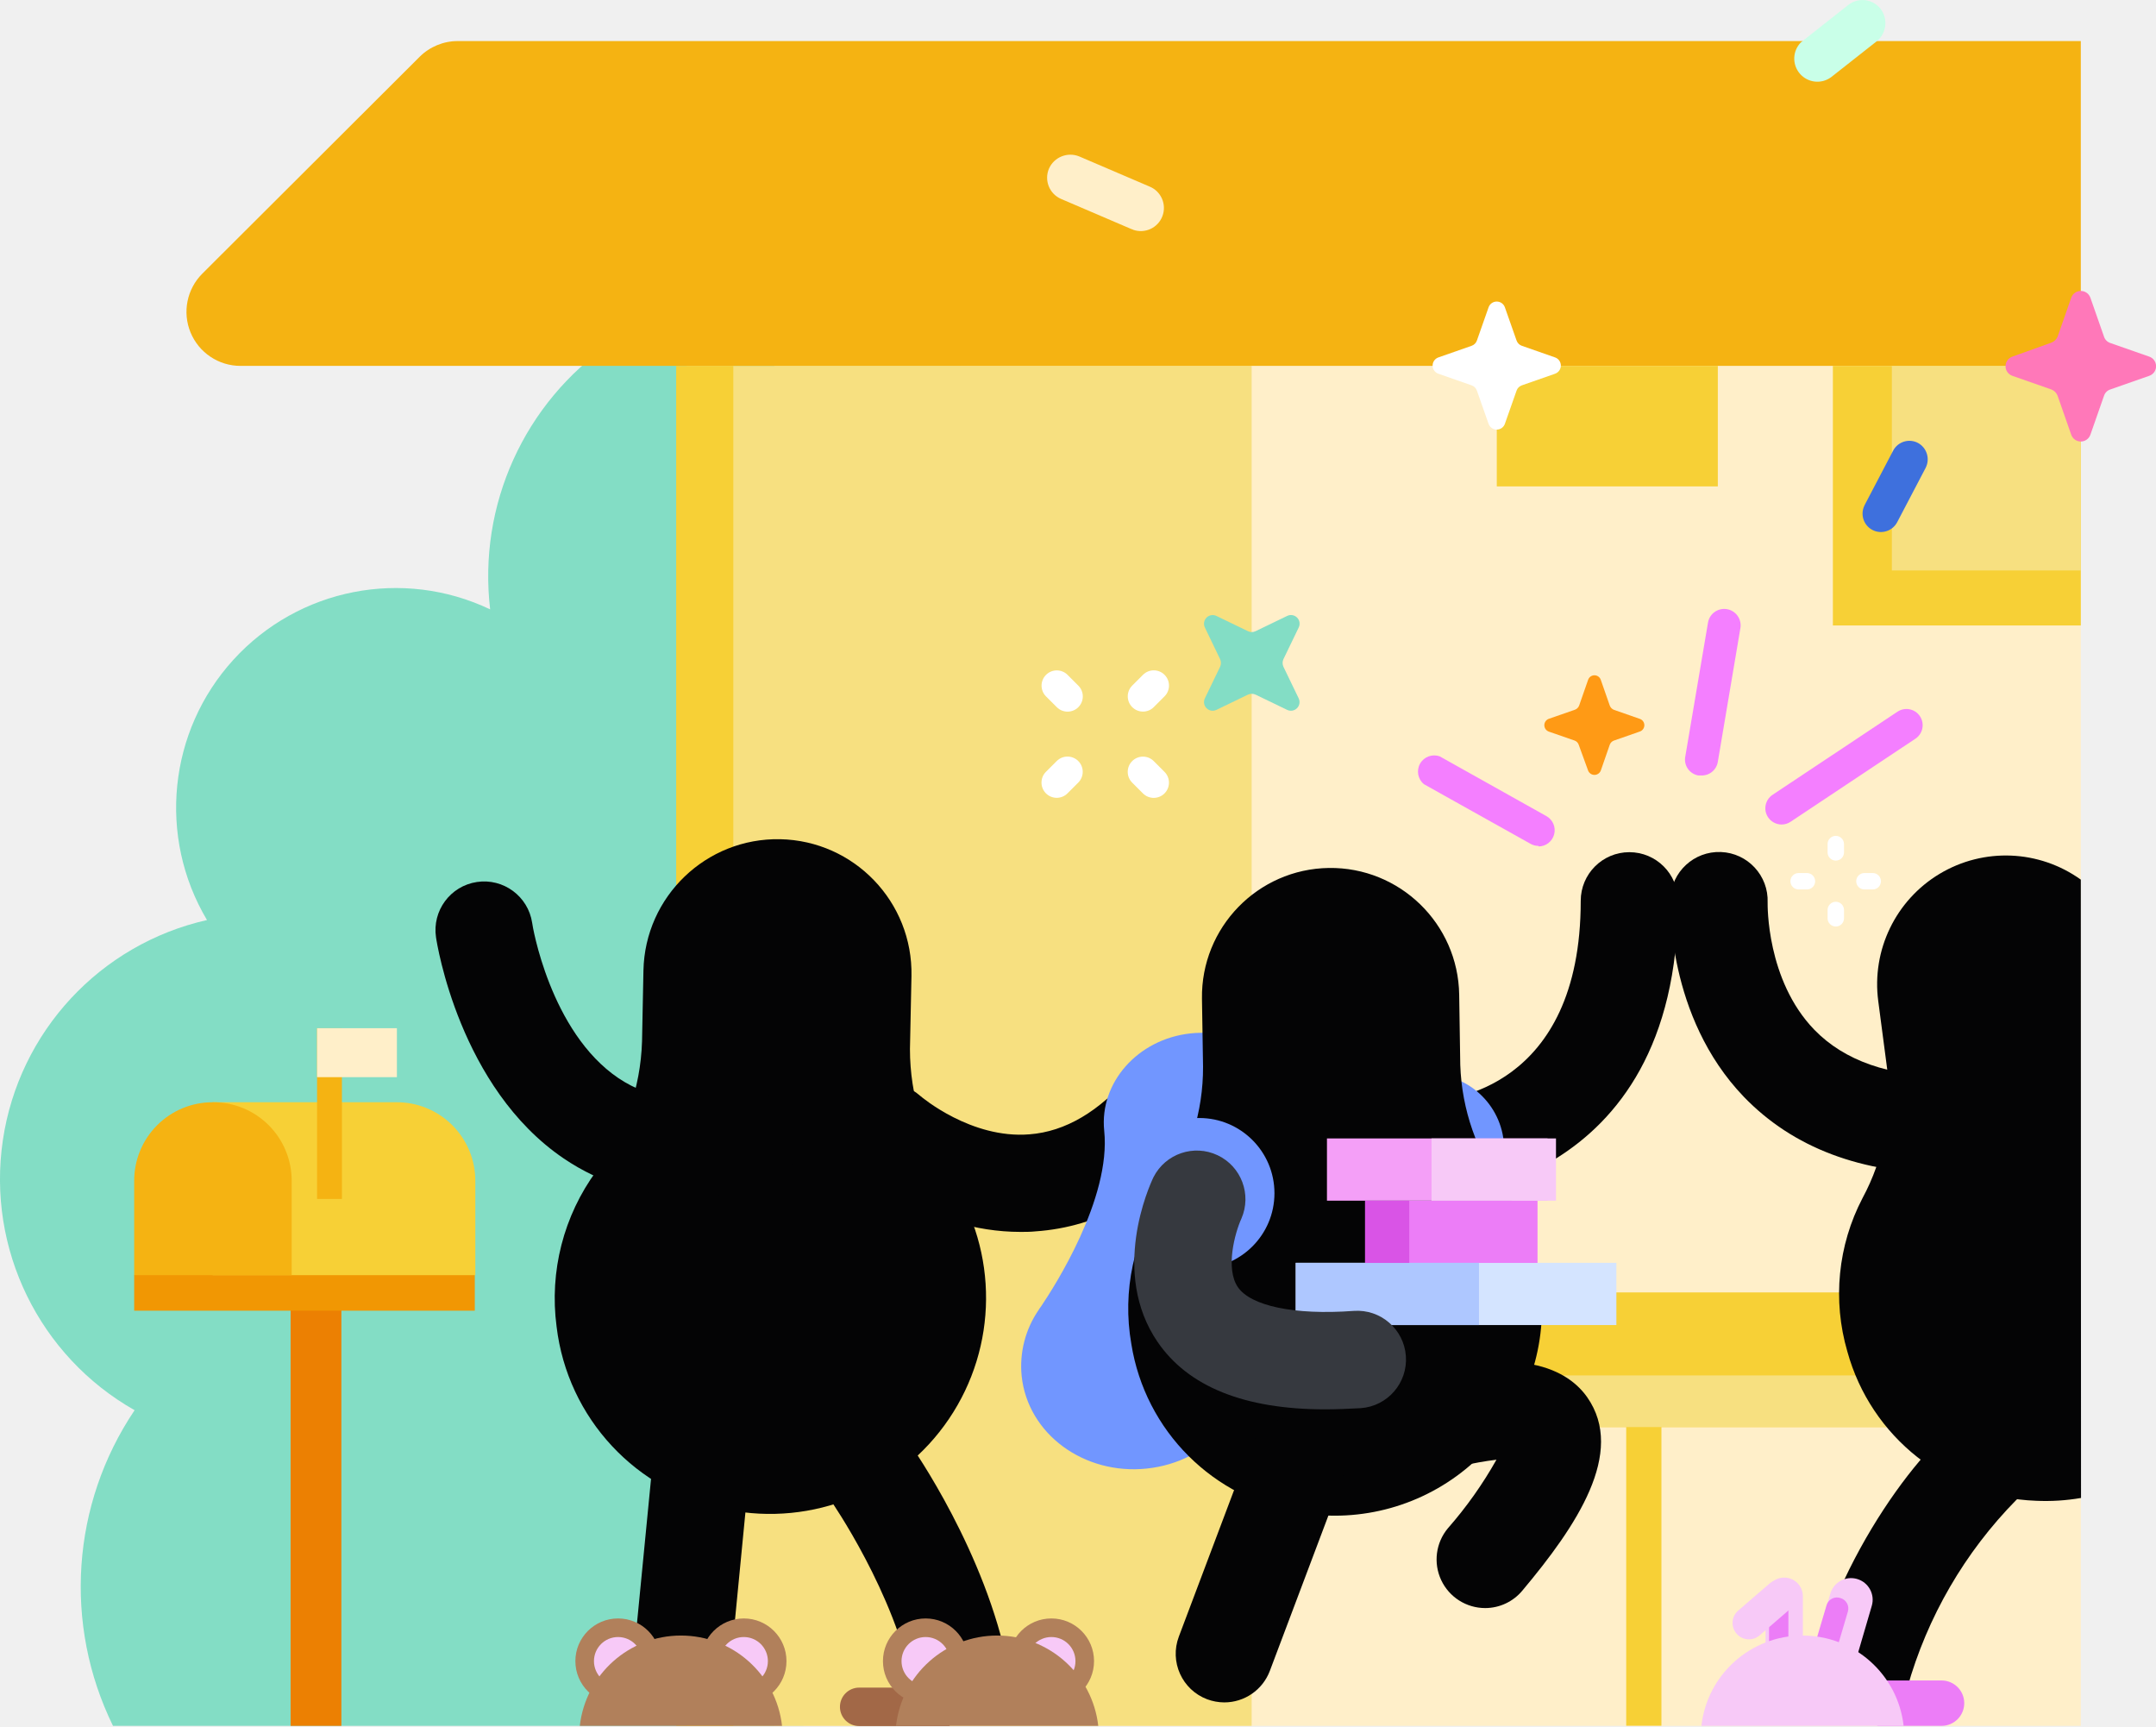
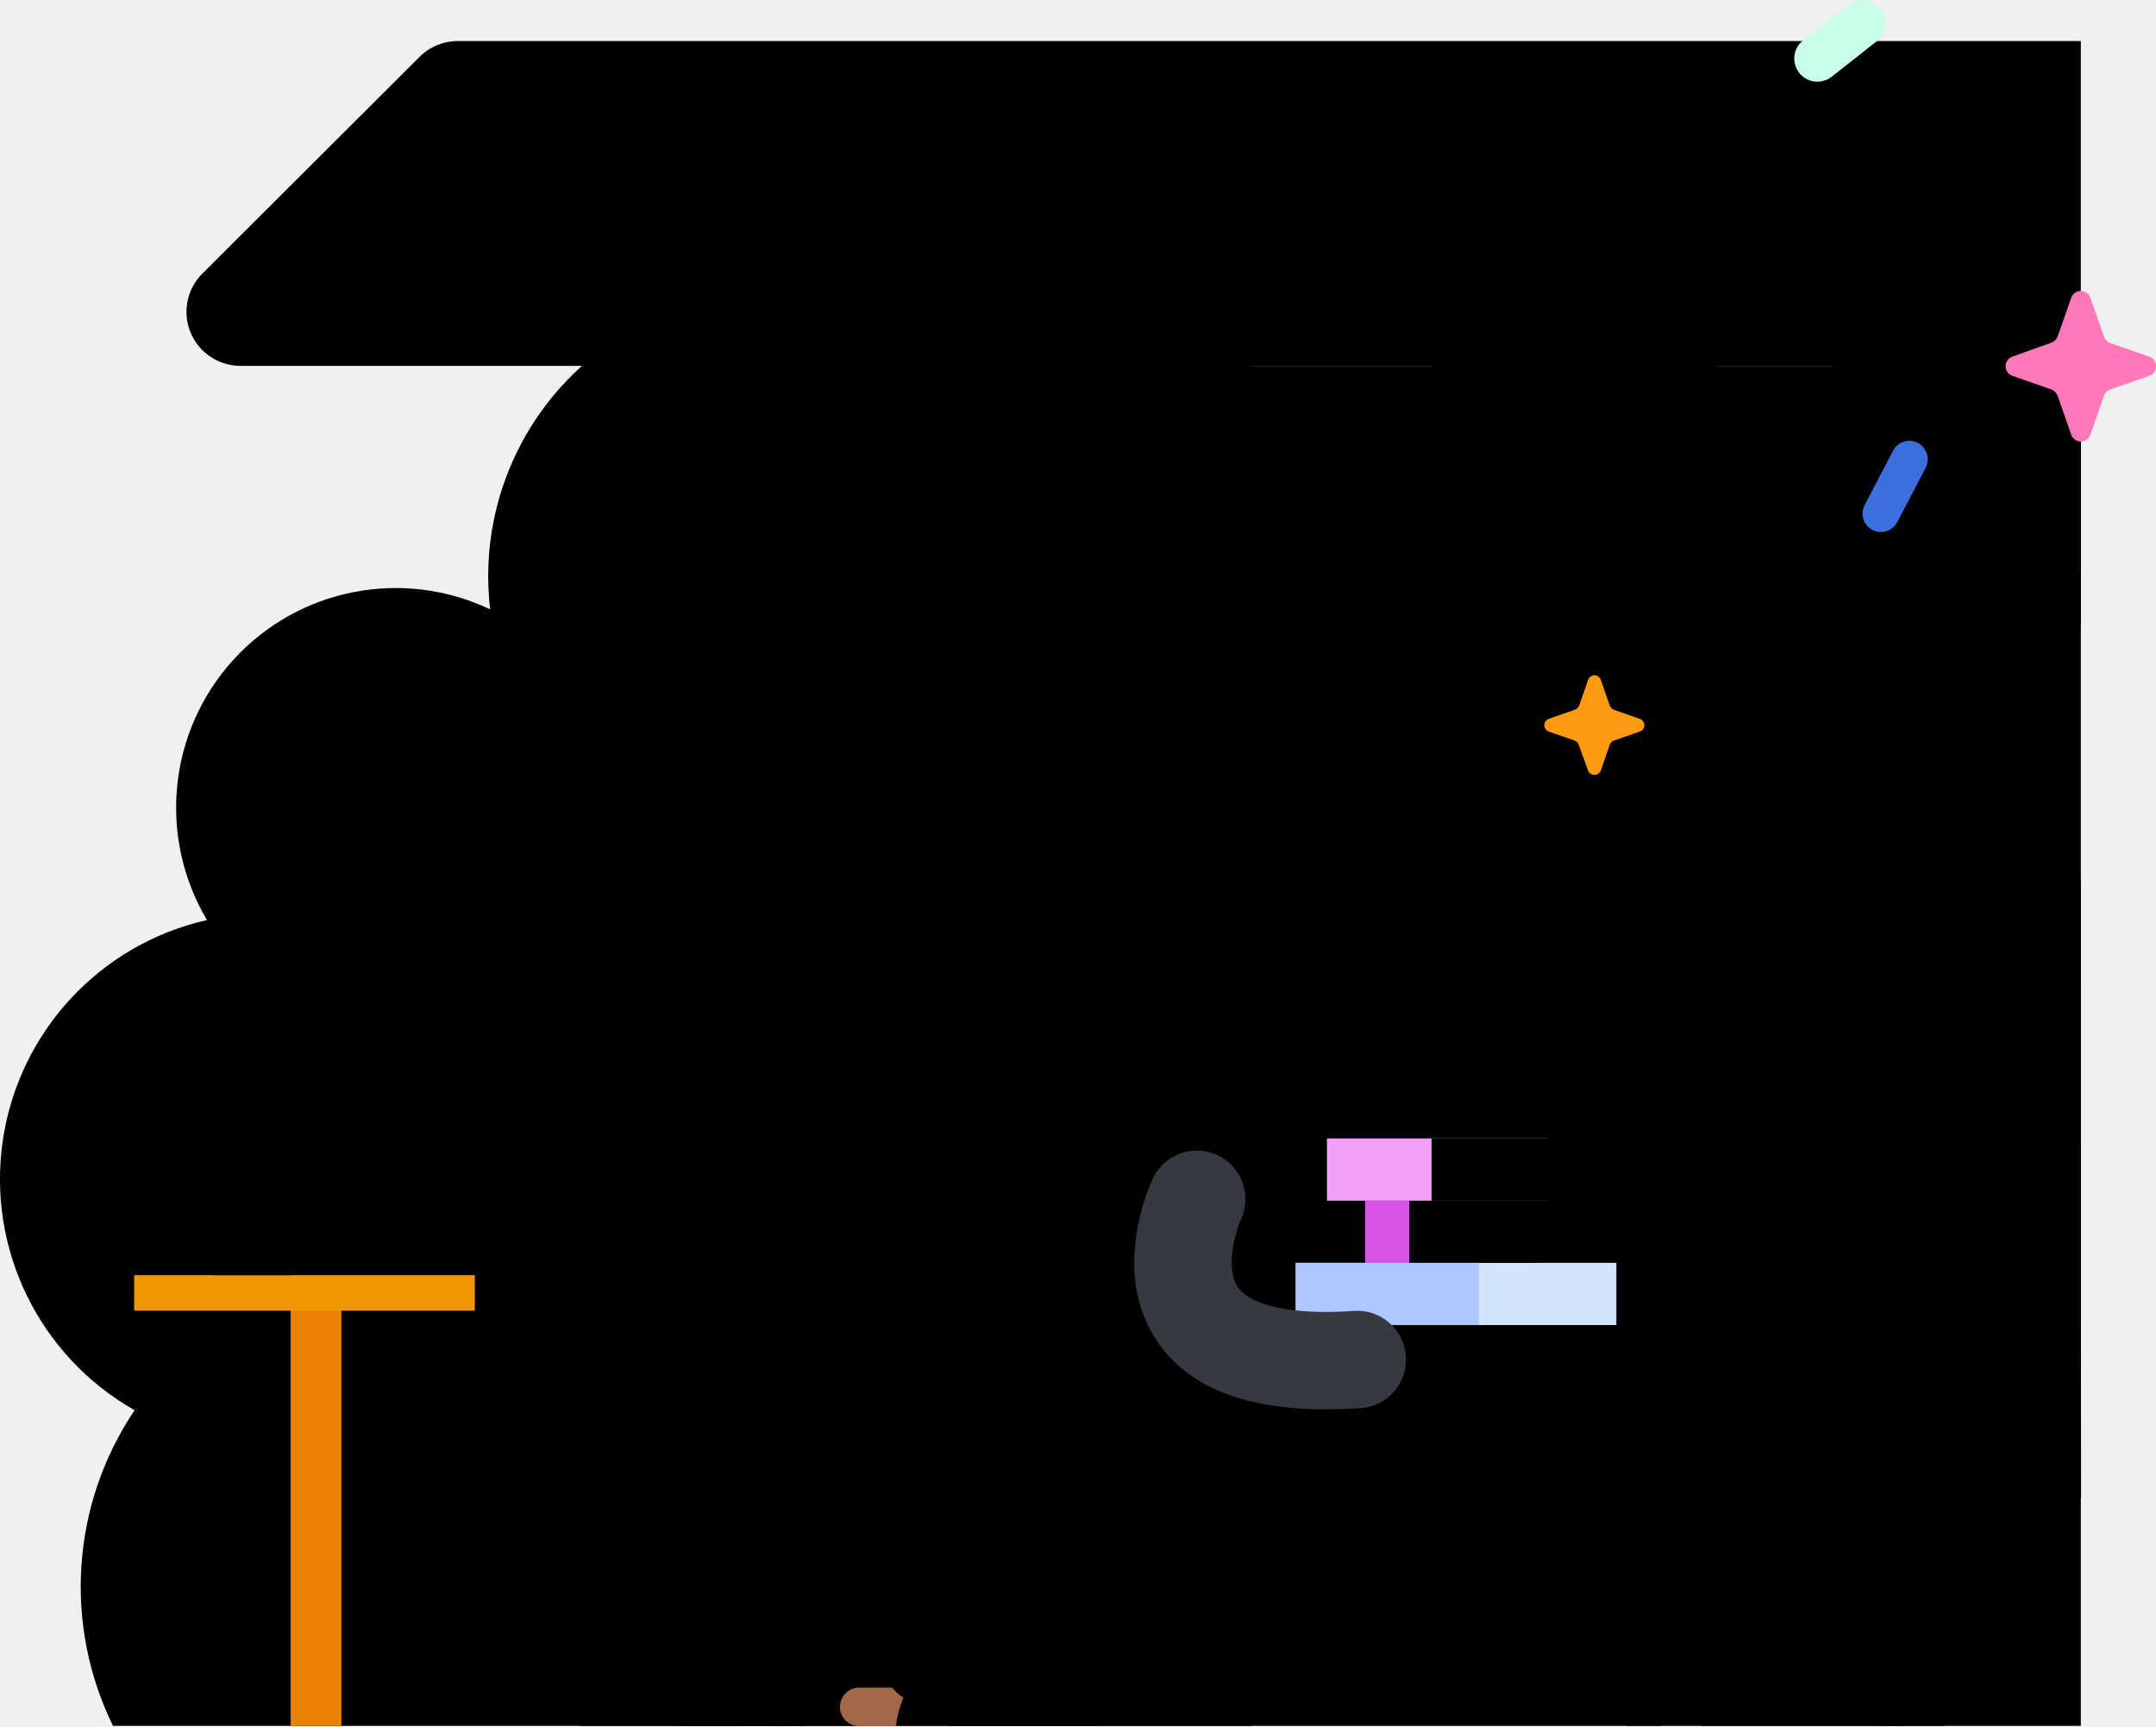
<svg xmlns="http://www.w3.org/2000/svg" viewBox="0 0 199.57 159.74">
  <defs>
    <style>.cls-1{fill:#83ddc5}.cls-2{fill:#ffefc9}.cls-3{fill:#f7e080}.cls-4{fill:#040405}.cls-5{fill:#f5b312}.cls-6{fill:#f7d036}.cls-7{fill:#7196ff}.cls-11{fill:#fff}.cls-13{fill:#f47fff}.cls-15{fill:#ec7df7}.cls-20{fill:#f7c9f7}.cls-22{fill:#b1805b}</style>
  </defs>
  <g id="art">
-     <path class="cls-1" d="M97.53 53.3a26.17 26.17 0 10-52.16 3.09 20.33 20.33 0 00-26.21 28.75 24.58 24.58 0 00-6.7 45.36 29.24 29.24 0 00-2 29.21h63.9V79.3a26.18 26.18 0 0023.17-26z" />
-     <path class="cls-2" d="M71.68 33.86h120.93v125.85H71.68z" />
-     <path class="cls-3" d="M63.55 33.86h52.31v125.85H63.55z" />
-     <path class="cls-4" d="M94.46 114c-8.6 0-15-5.61-15.28-5.86a4.5 4.5 0 016-6.73c.13.11 4.72 4 10.11 3.56 3.32-.25 6.47-2.11 9.38-5.53a4.5 4.5 0 016.85 5.83c-4.55 5.36-9.82 8.28-15.67 8.68-.49.05-.94.05-1.39.05z" />
-     <path class="cls-5" d="M22.26 33.86h170.35V3.8H42.37a5 5 0 00-3.53 1.46L18.73 25.32a5 5 0 003.53 8.54z" />
-     <path class="cls-6" d="M62.59 33.86h5.29v125.85h-5.29z" />
-     <path class="cls-4" d="M84.23 97.08l.14-6.76a12.41 12.41 0 00-12.15-12.66 12.41 12.41 0 00-12.66 12.15l-.13 6.55a21 21 0 01-4.22 12 19.9 19.9 0 00-3.69 14.4 19.6 19.6 0 0015.79 16.94A20 20 0 0088 109.13a21.12 21.12 0 01-3.77-12.05z" />
-     <path class="cls-7" d="M111.89 111.79c4.88-.52 8.45-4.56 8-9s-4.8-7.68-9.68-7.16-8.45 4.55-8 9c.66 6.28-4.66 14.51-5.84 16.26-.06.07-.1.15-.16.22l-.08.13a9.18 9.18 0 00-1.56 6.1c.56 5.34 5.75 9.17 11.58 8.56s10.1-5.44 9.54-10.79a9.51 9.51 0 00-5.38-7.46l1.38-5.85z" />
-     <path class="cls-4" d="M88.9 159.62a4.48 4.48 0 01-4.41-3.62c-1.67-8.64-7.54-17.07-7.59-17.15a4.5 4.5 0 017.36-5.18c.28.4 7 10 9.06 20.62a4.5 4.5 0 01-3.56 5.27 4.24 4.24 0 01-.86.06z" />
-     <path class="cls-6" d="M133.93 119.6h50.99v12.46h-50.99z" />
-     <path class="cls-4" d="M132.59 110.85a4.5 4.5 0 01-.09-9c1.44 0 13.82-1 13.82-18.49a4.5 4.5 0 019 0c0 26.88-22.45 27.49-22.67 27.49z" />
-     <path class="cls-6" d="M150.53 130.31h3.26v29.39h-3.26z" />
-     <circle class="cls-7" cx="132.27" cy="106.35" r="6.96" />
-     <path class="cls-3" d="M133.93 127.28h50.99v4.78h-50.99z" />
-     <path class="cls-4" d="M135.17 98.55l-.1-6.5A11.91 11.91 0 00123 80.32a11.92 11.92 0 00-11.74 12.1l.1 6.29a20.19 20.19 0 01-3.64 11.65 19.09 19.09 0 00-3 14A18.81 18.81 0 00120.4 140a19.18 19.18 0 0022.33-19.22 19 19 0 00-3.56-10.78 20.36 20.36 0 01-4-11.45z" />
-     <path class="cls-6" d="M169.66 33.86h22.95v24.02h-22.95z" />
-     <path class="cls-3" d="M175.12 33.86h17.49v18.93h-17.49z" />
-     <path class="cls-4" d="M113.32 157.54a4.64 4.64 0 01-1.58-.29 4.5 4.5 0 01-2.62-5.8L115.7 134a4.5 4.5 0 018.42 3.18l-6.58 17.45a4.51 4.51 0 01-4.22 2.91zM137.48 148.81a4.5 4.5 0 01-3.46-7.38 37.52 37.52 0 004.5-6.35 30.4 30.4 0 00-6.47 1.53 4.5 4.5 0 11-3.05-8.47c11.88-4.29 16.32-1.12 17.92 1.16 3.59 5.13-1 11.93-6 17.89a4.48 4.48 0 01-3.44 1.62zM172.21 159.5a4.44 4.44 0 01-1.19-.17 4.5 4.5 0 01-3.15-5.53c3.29-12 11.92-22.28 15.15-23.09a4.5 4.5 0 013.63 8.08 40.4 40.4 0 00-10.1 17.4 4.51 4.51 0 01-4.34 3.31zm13-20.06zm0 0zM180.29 108.61c-8 0-14.33-2.4-18.88-7.12-7.14-7.44-6.8-17.88-6.79-18.32a4.5 4.5 0 019 .35c0 .16-.13 7.18 4.33 11.78 2.78 2.86 6.93 4.31 12.34 4.31a4.5 4.5 0 010 9z" />
-     <path class="cls-6" d="M138.55 33.86h20.46v11.15h-20.46z" />
+     <path className="cls-1" d="M97.53 53.3a26.17 26.17 0 10-52.16 3.09 20.33 20.33 0 00-26.21 28.75 24.58 24.58 0 00-6.7 45.36 29.24 29.24 0 00-2 29.21h63.9V79.3a26.18 26.18 0 0023.17-26z" />
+     <path className="cls-2" d="M71.68 33.86h120.93v125.85H71.68z" />
+     <path className="cls-3" d="M63.55 33.86h52.31v125.85H63.55z" />
+     <path className="cls-4" d="M94.46 114c-8.6 0-15-5.61-15.28-5.86a4.5 4.5 0 016-6.73c.13.11 4.72 4 10.11 3.56 3.32-.25 6.47-2.11 9.38-5.53a4.5 4.5 0 016.85 5.83c-4.55 5.36-9.82 8.28-15.67 8.68-.49.05-.94.05-1.39.05z" />
+     <path className="cls-5" d="M22.26 33.86h170.35V3.8H42.37a5 5 0 00-3.53 1.46L18.73 25.32a5 5 0 003.53 8.54z" />
+     <path className="cls-6" d="M62.59 33.86h5.29v125.85h-5.29z" />
+     <path className="cls-4" d="M84.23 97.08l.14-6.76a12.41 12.41 0 00-12.15-12.66 12.41 12.41 0 00-12.66 12.15l-.13 6.55a21 21 0 01-4.22 12 19.9 19.9 0 00-3.69 14.4 19.6 19.6 0 0015.79 16.94A20 20 0 0088 109.13a21.12 21.12 0 01-3.77-12.05z" />
+     <path className="cls-7" d="M111.89 111.79c4.88-.52 8.45-4.56 8-9s-4.8-7.68-9.68-7.16-8.45 4.55-8 9c.66 6.28-4.66 14.51-5.84 16.26-.06.07-.1.15-.16.22l-.08.13a9.18 9.18 0 00-1.56 6.1c.56 5.34 5.75 9.17 11.58 8.56s10.1-5.44 9.54-10.79a9.51 9.51 0 00-5.38-7.46l1.38-5.85z" />
+     <path className="cls-4" d="M88.9 159.62a4.48 4.48 0 01-4.41-3.62c-1.67-8.64-7.54-17.07-7.59-17.15a4.5 4.5 0 017.36-5.18c.28.4 7 10 9.06 20.62a4.5 4.5 0 01-3.56 5.27 4.24 4.24 0 01-.86.06z" />
+     <path className="cls-6" d="M133.93 119.6h50.99v12.46h-50.99z" />
+     <path className="cls-4" d="M132.59 110.85a4.5 4.5 0 01-.09-9c1.44 0 13.82-1 13.82-18.49a4.5 4.5 0 019 0c0 26.88-22.45 27.49-22.67 27.49z" />
+     <path className="cls-6" d="M150.53 130.31h3.26v29.39h-3.26z" />
+     <circle className="cls-7" cx="132.27" cy="106.35" r="6.96" />
+     <path className="cls-3" d="M133.93 127.28h50.99v4.78h-50.99z" />
+     <path className="cls-4" d="M135.17 98.55l-.1-6.5A11.91 11.91 0 00123 80.32a11.92 11.92 0 00-11.74 12.1l.1 6.29a20.19 20.19 0 01-3.64 11.65 19.09 19.09 0 00-3 14A18.81 18.81 0 00120.4 140a19.18 19.18 0 0022.33-19.22 19 19 0 00-3.56-10.78 20.36 20.36 0 01-4-11.45z" />
+     <path className="cls-6" d="M169.66 33.86h22.95v24.02h-22.95z" />
+     <path className="cls-3" d="M175.12 33.86h17.49v18.93h-17.49z" />
+     <path className="cls-4" d="M113.32 157.54a4.64 4.64 0 01-1.58-.29 4.5 4.5 0 01-2.62-5.8L115.7 134a4.5 4.5 0 018.42 3.18l-6.58 17.45a4.51 4.51 0 01-4.22 2.91zM137.48 148.81a4.5 4.5 0 01-3.46-7.38 37.52 37.52 0 004.5-6.35 30.4 30.4 0 00-6.47 1.53 4.5 4.5 0 11-3.05-8.47c11.88-4.29 16.32-1.12 17.92 1.16 3.59 5.13-1 11.93-6 17.89a4.48 4.48 0 01-3.44 1.62zM172.21 159.5a4.44 4.44 0 01-1.19-.17 4.5 4.5 0 01-3.15-5.53c3.29-12 11.92-22.28 15.15-23.09a4.5 4.5 0 013.63 8.08 40.4 40.4 0 00-10.1 17.4 4.51 4.51 0 01-4.34 3.31zm13-20.06zm0 0zM180.29 108.61c-8 0-14.33-2.4-18.88-7.12-7.14-7.44-6.8-17.88-6.79-18.32a4.5 4.5 0 019 .35c0 .16-.13 7.18 4.33 11.78 2.78 2.86 6.93 4.31 12.34 4.31a4.5 4.5 0 010 9z" />
+     <path className="cls-6" d="M138.55 33.86h20.46v11.15h-20.46z" />
    <path fill="#ec8002" d="M26.9 120.19h4.7v39.52h-4.7z" />
    <path fill="#f19703" d="M12.42 117.98h31.53v3.31H12.42z" />
-     <path class="cls-6" d="M36.69 102h-17v16H44v-8.7a7.27 7.27 0 00-7.31-7.3z" />
-     <path class="cls-5" d="M19.69 102a7.26 7.26 0 017.31 7.3v8.7H12.42v-8.7a7.26 7.26 0 017.27-7.3z" />
+     <path className="cls-6" d="M36.69 102h-17v16H44v-8.7a7.27 7.27 0 00-7.31-7.3z" />
+     <path className="cls-5" d="M19.69 102a7.26 7.26 0 017.31 7.3v8.7H12.42v-8.7a7.26 7.26 0 017.27-7.3z" />
    <path d="M189.88 31.71l-3.6 1.29a.94.94 0 000 1.78l3.6 1.26a1 1 0 01.58.58l1.26 3.6a.94.94 0 001.78 0l1.26-3.6a.91.91 0 01.58-.58l3.6-1.26a.94.94 0 000-1.78l-3.6-1.26a.91.91 0 01-.58-.58l-1.26-3.6a.94.94 0 00-1.78 0l-1.26 3.6a1 1 0 01-.58.55z" fill="#ff78b9" />
-     <path class="cls-11" d="M136.22 32l-3.06 1.07a.8.8 0 000 1.52l3.06 1.07a.79.79 0 01.49.49l1.08 3.07a.8.8 0 001.51 0l1.08-3.07a.79.79 0 01.49-.49l3.06-1.07a.8.8 0 000-1.52L140.87 32a.79.79 0 01-.49-.49l-1.08-3.07a.8.8 0 00-1.51 0l-1.08 3.07a.79.79 0 01-.49.49z" />
+     <path className="cls-11" d="M136.22 32l-3.06 1.07a.8.8 0 000 1.52l3.06 1.07a.79.79 0 01.49.49l1.08 3.07a.8.8 0 001.51 0l1.08-3.07a.79.79 0 01.49-.49l3.06-1.07a.8.8 0 000-1.52L140.87 32a.79.79 0 01-.49-.49l-1.08-3.07a.8.8 0 00-1.51 0l-1.08 3.07a.79.79 0 01-.49.49z" />
    <path d="M145.75 65.69l-2.39.83a.63.63 0 000 1.18l2.39.83a.62.62 0 01.38.38l.87 2.39a.63.63 0 001.18 0l.83-2.39a.64.64 0 01.39-.38l2.38-.83a.62.62 0 000-1.18l-2.38-.83a.68.68 0 01-.39-.39l-.83-2.38a.62.62 0 00-1.18 0l-.83 2.38a.66.66 0 01-.42.39z" fill="#ff9a15" />
-     <rect class="cls-11" x="104.89" y="61.83" width="2.82" height="4.23" rx="1.41" transform="rotate(45 106.304 63.943)" />
-     <rect class="cls-11" x="96.91" y="69.81" width="2.82" height="4.23" rx="1.41" transform="rotate(45 98.321 71.916)" />
-     <rect class="cls-11" x="104.89" y="69.81" width="2.82" height="4.23" rx="1.41" transform="rotate(135 106.298 71.925)" />
-     <rect class="cls-11" x="96.91" y="61.83" width="2.82" height="4.23" rx="1.41" transform="rotate(135 98.32 63.946)" />
-     <rect class="cls-11" x="172.21" y="80.41" width="1.52" height="2.29" rx=".76" transform="rotate(90 172.97 81.55)" />
-     <rect class="cls-11" x="166.12" y="80.41" width="1.52" height="2.29" rx=".76" transform="rotate(90 166.88 81.55)" />
-     <rect class="cls-11" x="169.16" y="83.45" width="1.52" height="2.29" rx=".76" transform="rotate(-180 169.925 84.595)" />
-     <rect class="cls-11" x="169.16" y="77.36" width="1.52" height="2.29" rx=".76" transform="rotate(180 169.925 78.5)" />
-     <path class="cls-13" d="M157.45 71.76h-.25A1.49 1.49 0 01156 70l2.1-12.38a1.5 1.5 0 113 .5l-2.09 12.38a1.5 1.5 0 01-1.56 1.26zM164.91 76.3a1.52 1.52 0 01-1.25-.67 1.5 1.5 0 01.42-2.08l11.56-7.69a1.5 1.5 0 111.66 2.5l-11.56 7.69a1.49 1.49 0 01-.83.25zM142.41 78.28a1.47 1.47 0 01-.73-.19l-9.87-5.52a1.5 1.5 0 011.47-2.57l9.86 5.52a1.5 1.5 0 01-.73 2.81z" />
+     <rect className="cls-11" x="104.89" y="61.83" width="2.82" height="4.23" rx="1.41" transform="rotate(45 106.304 63.943)" />
+     <rect className="cls-11" x="96.91" y="69.81" width="2.82" height="4.23" rx="1.41" transform="rotate(45 98.321 71.916)" />
+     <rect className="cls-11" x="104.89" y="69.81" width="2.82" height="4.23" rx="1.41" transform="rotate(135 106.298 71.925)" />
+     <rect className="cls-11" x="96.91" y="61.83" width="2.82" height="4.23" rx="1.41" transform="rotate(135 98.32 63.946)" />
+     <rect className="cls-11" x="172.21" y="80.41" width="1.52" height="2.29" rx=".76" transform="rotate(90 172.97 81.55)" />
+     <rect className="cls-11" x="166.12" y="80.41" width="1.52" height="2.29" rx=".76" transform="rotate(90 166.88 81.55)" />
+     <rect className="cls-11" x="169.16" y="83.45" width="1.52" height="2.29" rx=".76" transform="rotate(-180 169.925 84.595)" />
+     <rect className="cls-11" x="169.16" y="77.36" width="1.52" height="2.29" rx=".76" transform="rotate(180 169.925 78.5)" />
+     <path className="cls-13" d="M157.45 71.76h-.25A1.49 1.49 0 01156 70l2.1-12.38a1.5 1.5 0 113 .5l-2.09 12.38a1.5 1.5 0 01-1.56 1.26zM164.91 76.3a1.52 1.52 0 01-1.25-.67 1.5 1.5 0 01.42-2.08l11.56-7.69a1.5 1.5 0 111.66 2.5l-11.56 7.69a1.49 1.49 0 01-.83.25zM142.41 78.28a1.47 1.47 0 01-.73-.19l-9.87-5.52a1.5 1.5 0 011.47-2.57l9.86 5.52a1.5 1.5 0 01-.73 2.81z" />
    <path fill="#d4e4ff" d="M119.94 116.86h29.68v5.76h-29.68z" />
-     <path class="cls-15" d="M126.36 111.11h15.96v5.76h-15.96z" />
+     <path className="cls-15" d="M126.36 111.11h15.96v5.76h-15.96z" />
    <path fill="#f49ff7" d="M122.83 105.35h20.42v5.76h-20.42z" />
    <path d="M172.56 46.83l.06-.13 2.62-5a1.7 1.7 0 012.3-.71 1.73 1.73 0 01.71 2.3l-2.62 5a1.7 1.7 0 01-3.07-1.46z" fill="#3e70dd" />
-     <circle class="cls-7" cx="111.01" cy="110.42" r="6.96" />
+     <circle className="cls-7" cx="111.01" cy="110.42" r="6.96" />
    <path fill="#aec7ff" d="M119.94 116.86h16.96v5.76h-16.96z" />
    <path fill="#d954e6" d="M126.36 111.11h4.09v5.76h-4.09z" />
-     <path class="cls-20" d="M132.51 105.35h11.52v5.76h-11.52z" />
+     <path className="cls-20" d="M132.51 105.35h11.52v5.76h-11.52z" />
    <path d="M122.67 130.42c-7.48 0-12.69-2.1-15.52-6.24-4.38-6.41-.8-14.37-.37-15.26a4.5 4.5 0 018.13 3.85c-.61 1.34-1.5 4.64-.32 6.35s5.15 2.6 10.72 2.19a4.5 4.5 0 01.65 9c-1.14.06-2.24.11-3.29.11z" fill="#36393f" />
-     <path class="cls-4" d="M63.87 110.72a20.41 20.41 0 01-11.68-3.51c-9.66-6.54-11.75-19.91-11.83-20.47a4.5 4.5 0 018.9-1.34c0 .13 1.63 10.09 8 14.38 3 2 6.53 2.44 10.91 1.4a4.5 4.5 0 112.08 8.75 27.35 27.35 0 01-6.38.79zM192.61 81.4a11.91 11.91 0 00-18.75 11.24l.82 6.24a20.16 20.16 0 01-2.28 12 19.1 19.1 0 00-1.4 14.19 18.82 18.82 0 0017.45 13.81 19.22 19.22 0 004.18-.26zM63 159.25h-.44a4.5 4.5 0 01-4-4.91l2.21-22.69a4.5 4.5 0 118.95.87l-2.2 22.69a4.51 4.51 0 01-4.52 4.04z" />
-     <circle class="cls-22" cx="57.21" cy="153.72" r="3.95" />
-     <circle class="cls-20" cx="57.21" cy="153.72" r="2.23" />
-     <circle class="cls-22" cx="68.85" cy="153.72" r="3.95" />
-     <circle class="cls-20" cx="68.85" cy="153.72" r="2.23" />
-     <path class="cls-22" d="M72.39 159.71a9.42 9.42 0 00-18.72 0z" />
+     <path className="cls-4" d="M63.87 110.72a20.41 20.41 0 01-11.68-3.51c-9.66-6.54-11.75-19.91-11.83-20.47a4.5 4.5 0 018.9-1.34c0 .13 1.63 10.09 8 14.38 3 2 6.53 2.44 10.91 1.4a4.5 4.5 0 112.08 8.75 27.35 27.35 0 01-6.38.79zM192.61 81.4a11.91 11.91 0 00-18.75 11.24l.82 6.24a20.16 20.16 0 01-2.28 12 19.1 19.1 0 00-1.4 14.19 18.82 18.82 0 0017.45 13.81 19.22 19.22 0 004.18-.26zM63 159.25h-.44a4.5 4.5 0 01-4-4.91l2.21-22.69a4.5 4.5 0 118.95.87l-2.2 22.69a4.51 4.51 0 01-4.52 4.04z" />
+     <circle className="cls-22" cx="57.21" cy="153.72" r="3.95" />
+     <circle className="cls-20" cx="57.21" cy="153.72" r="2.23" />
+     <circle className="cls-22" cx="68.85" cy="153.72" r="3.95" />
+     <circle className="cls-20" cx="68.85" cy="153.72" r="2.23" />
+     <path className="cls-22" d="M72.39 159.71a9.42 9.42 0 00-18.72 0z" />
    <path d="M79.53 156.17h8.37v3.56h-8.37a1.78 1.78 0 01-1.78-1.73 1.78 1.78 0 011.78-1.83z" fill="#a26847" />
-     <circle class="cls-22" cx="85.68" cy="153.72" r="3.95" />
-     <circle class="cls-20" cx="85.68" cy="153.72" r="2.23" />
-     <circle class="cls-22" cx="97.32" cy="153.72" r="3.95" />
-     <circle class="cls-20" cx="97.32" cy="153.72" r="2.23" />
-     <path class="cls-22" d="M101.66 159.71a9.42 9.42 0 00-18.72 0z" />
-     <path class="cls-5" d="M29.35 95.15h2.3v15.8h-2.3z" />
-     <path class="cls-2" d="M29.35 95.15h7.39v4.53h-7.39z" />
-     <path class="cls-1" d="M112.94 61.7l-1.41 2.92a.8.8 0 001.07 1.07l2.92-1.41a.85.85 0 01.7 0l2.92 1.41a.8.8 0 001.07-1.07l-1.41-2.92a.85.85 0 010-.7l1.41-2.92a.8.8 0 00-1.07-1.08l-2.92 1.41a.78.78 0 01-.7 0L112.6 57a.8.8 0 00-1.07 1.07l1.41 2.93a.85.85 0 010 .7z" />
-     <path class="cls-15" d="M173.77 155.51h5.95a2.1 2.1 0 012.1 2.1 2.1 2.1 0 01-2.1 2.1h-5.95" />
-     <path class="cls-20" d="M165 146.16a1.72 1.72 0 011.72 1.72v8.24h-3.45v-8.24a1.72 1.72 0 011.73-1.72z" transform="translate(.16 -.17)" />
-     <path class="cls-15" d="M164.64 147.62a.9.9 0 01.9.9v6.16h-1.79v-6.16a.9.9 0 01.89-.9z" transform="rotate(.06 162.418 152.704)" />
-     <path class="cls-20" d="M169.73 146.4a2 2 0 012 2v8h-4v-8a2 2 0 012-2z" transform="rotate(16.3 171.8 153.85)" />
-     <path class="cls-15" d="M169.37 147.75a1 1 0 011 1v6h-2.06v-6a1 1 0 011.06-1z" transform="rotate(16.49 169.395 151.287)" />
-     <path class="cls-20" d="M157.49 159.71a9.42 9.42 0 0118.72 0z" />
-     <rect class="cls-20" x="161.8" y="145.53" width="3.03" height="6.83" rx="1.51" transform="rotate(49.17 163.321 148.96)" />
-     <path class="cls-2" d="M104.88 21.25l-.17-.06-6.49-2.78a2.14 2.14 0 01-1.12-2.81 2.17 2.17 0 012.81-1.12l6.49 2.78a2.14 2.14 0 01-1.52 4z" />
+     <circle className="cls-22" cx="85.68" cy="153.72" r="3.95" />
+     <circle className="cls-20" cx="85.68" cy="153.72" r="2.23" />
+     <circle className="cls-22" cx="97.32" cy="153.72" r="3.95" />
+     <circle className="cls-20" cx="97.32" cy="153.72" r="2.23" />
+     <path className="cls-22" d="M101.66 159.71a9.42 9.42 0 00-18.72 0z" />
+     <path className="cls-5" d="M29.35 95.15h2.3v15.8h-2.3z" />
+     <path className="cls-2" d="M29.35 95.15h7.39v4.53h-7.39z" />
+     <path className="cls-1" d="M112.94 61.7l-1.41 2.92a.8.8 0 001.07 1.07l2.92-1.41a.85.85 0 01.7 0l2.92 1.41a.8.8 0 001.07-1.07l-1.41-2.92a.85.85 0 010-.7l1.41-2.92a.8.8 0 00-1.07-1.08l-2.92 1.41a.78.78 0 01-.7 0L112.6 57a.8.8 0 00-1.07 1.07l1.41 2.93a.85.85 0 010 .7z" />
+     <path className="cls-15" d="M173.77 155.51h5.95a2.1 2.1 0 012.1 2.1 2.1 2.1 0 01-2.1 2.1h-5.95" />
+     <path className="cls-20" d="M165 146.16a1.72 1.72 0 011.72 1.72v8.24h-3.45v-8.24a1.72 1.72 0 011.73-1.72z" transform="translate(.16 -.17)" />
+     <path className="cls-15" d="M164.64 147.62a.9.9 0 01.9.9v6.16h-1.79v-6.16a.9.9 0 01.89-.9z" transform="rotate(.06 162.418 152.704)" />
+     <path className="cls-20" d="M169.73 146.4a2 2 0 012 2v8h-4v-8a2 2 0 012-2z" transform="rotate(16.3 171.8 153.85)" />
+     <path className="cls-15" d="M169.37 147.75a1 1 0 011 1v6h-2.06v-6a1 1 0 011.06-1z" transform="rotate(16.49 169.395 151.287)" />
+     <path className="cls-20" d="M157.49 159.71a9.42 9.42 0 0118.72 0z" />
+     <rect className="cls-20" x="161.8" y="145.53" width="3.03" height="6.83" rx="1.51" transform="rotate(49.17 163.321 148.96)" />
+     <path className="cls-2" d="M104.88 21.25l-.17-.06-6.49-2.78a2.14 2.14 0 01-1.12-2.81 2.17 2.17 0 012.81-1.12l6.49 2.78a2.14 2.14 0 01-1.52 4z" />
    <path d="M166.72 3.91a.69.69 0 01.13-.11l4.22-3.33a2.13 2.13 0 013 .34 2.17 2.17 0 01-.34 3l-4.23 3.33a2.14 2.14 0 01-2.79-3.23z" fill="#c9ffe8" />
  </g>
</svg>
